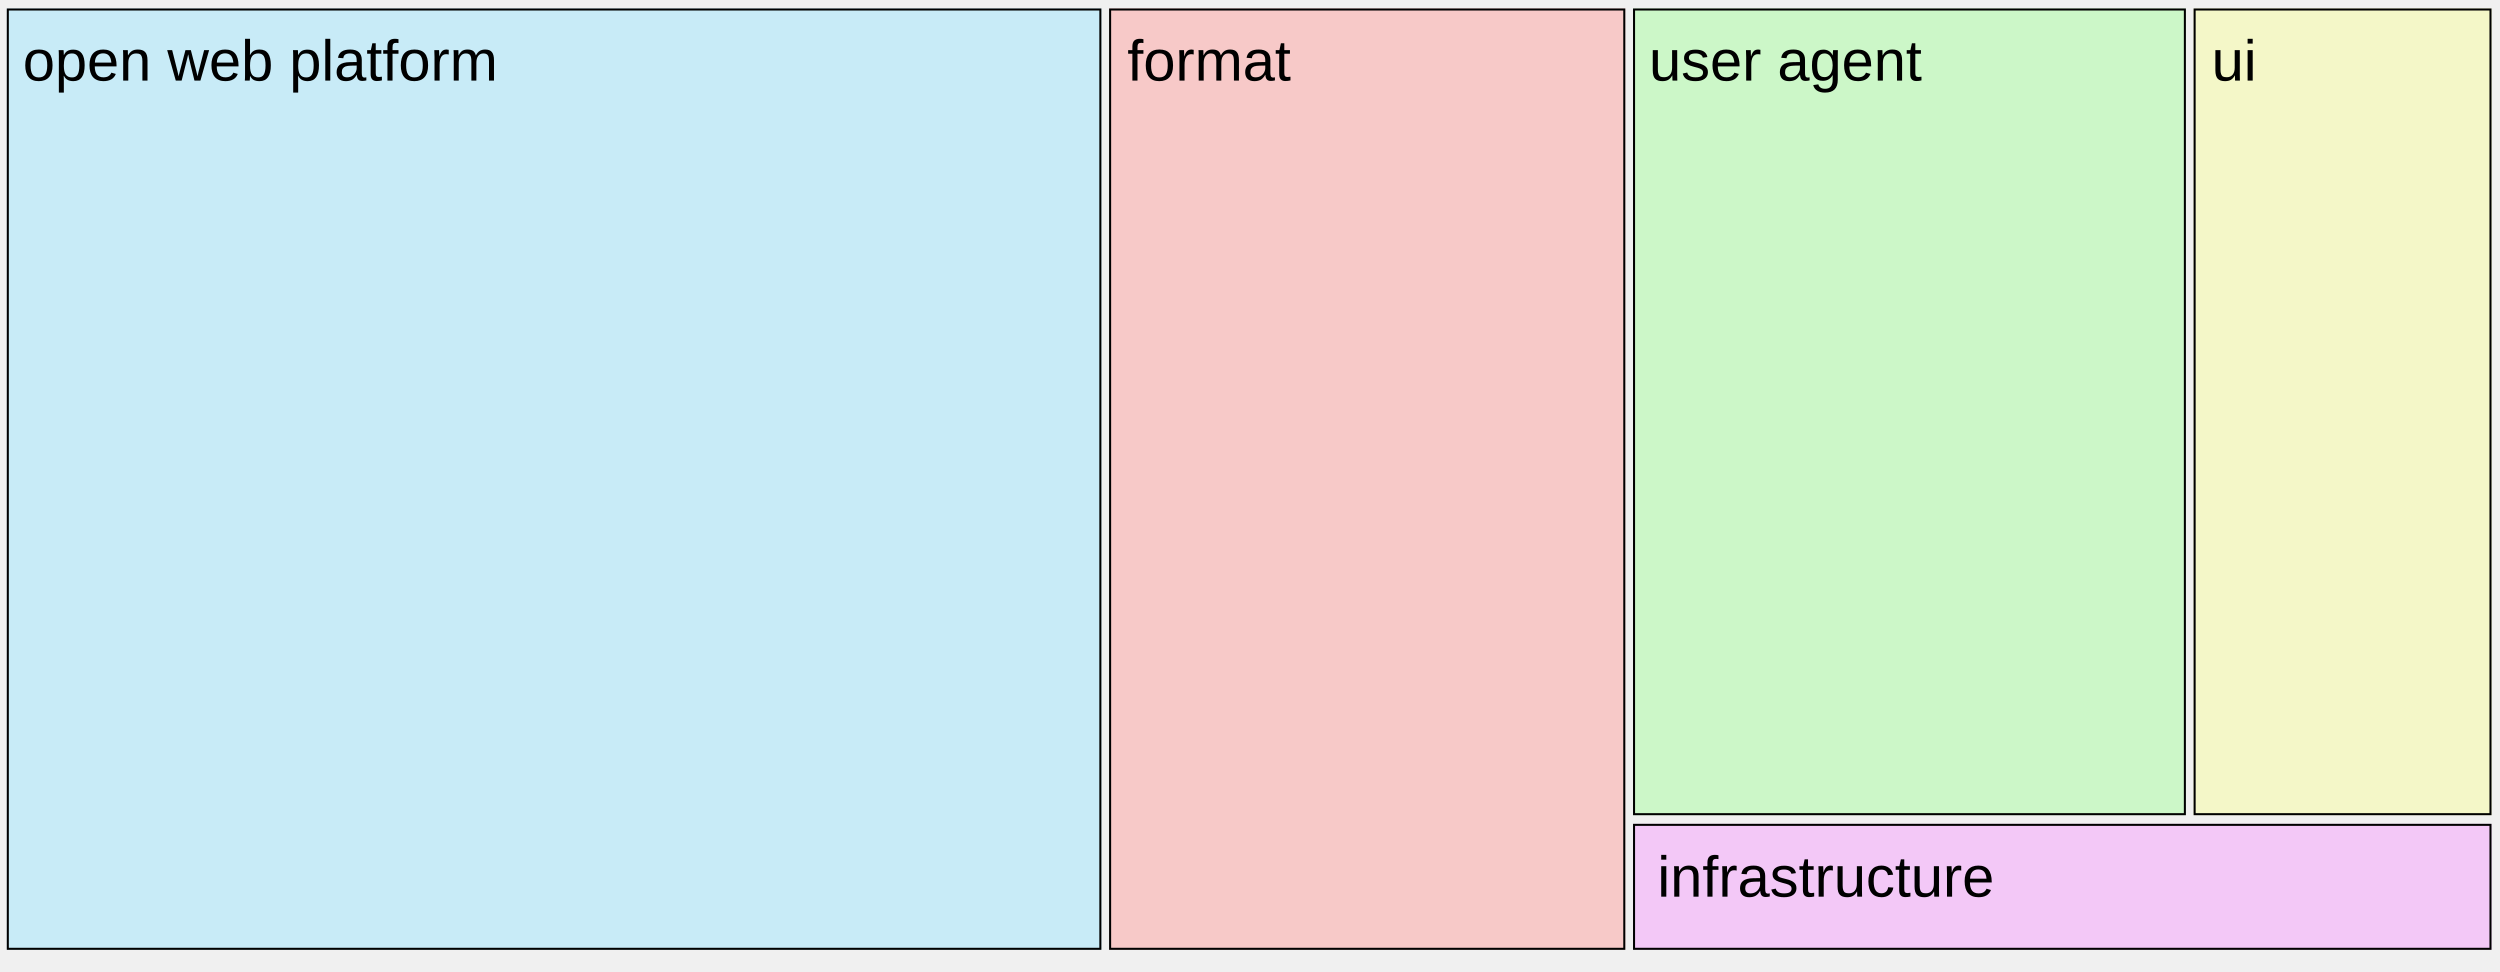
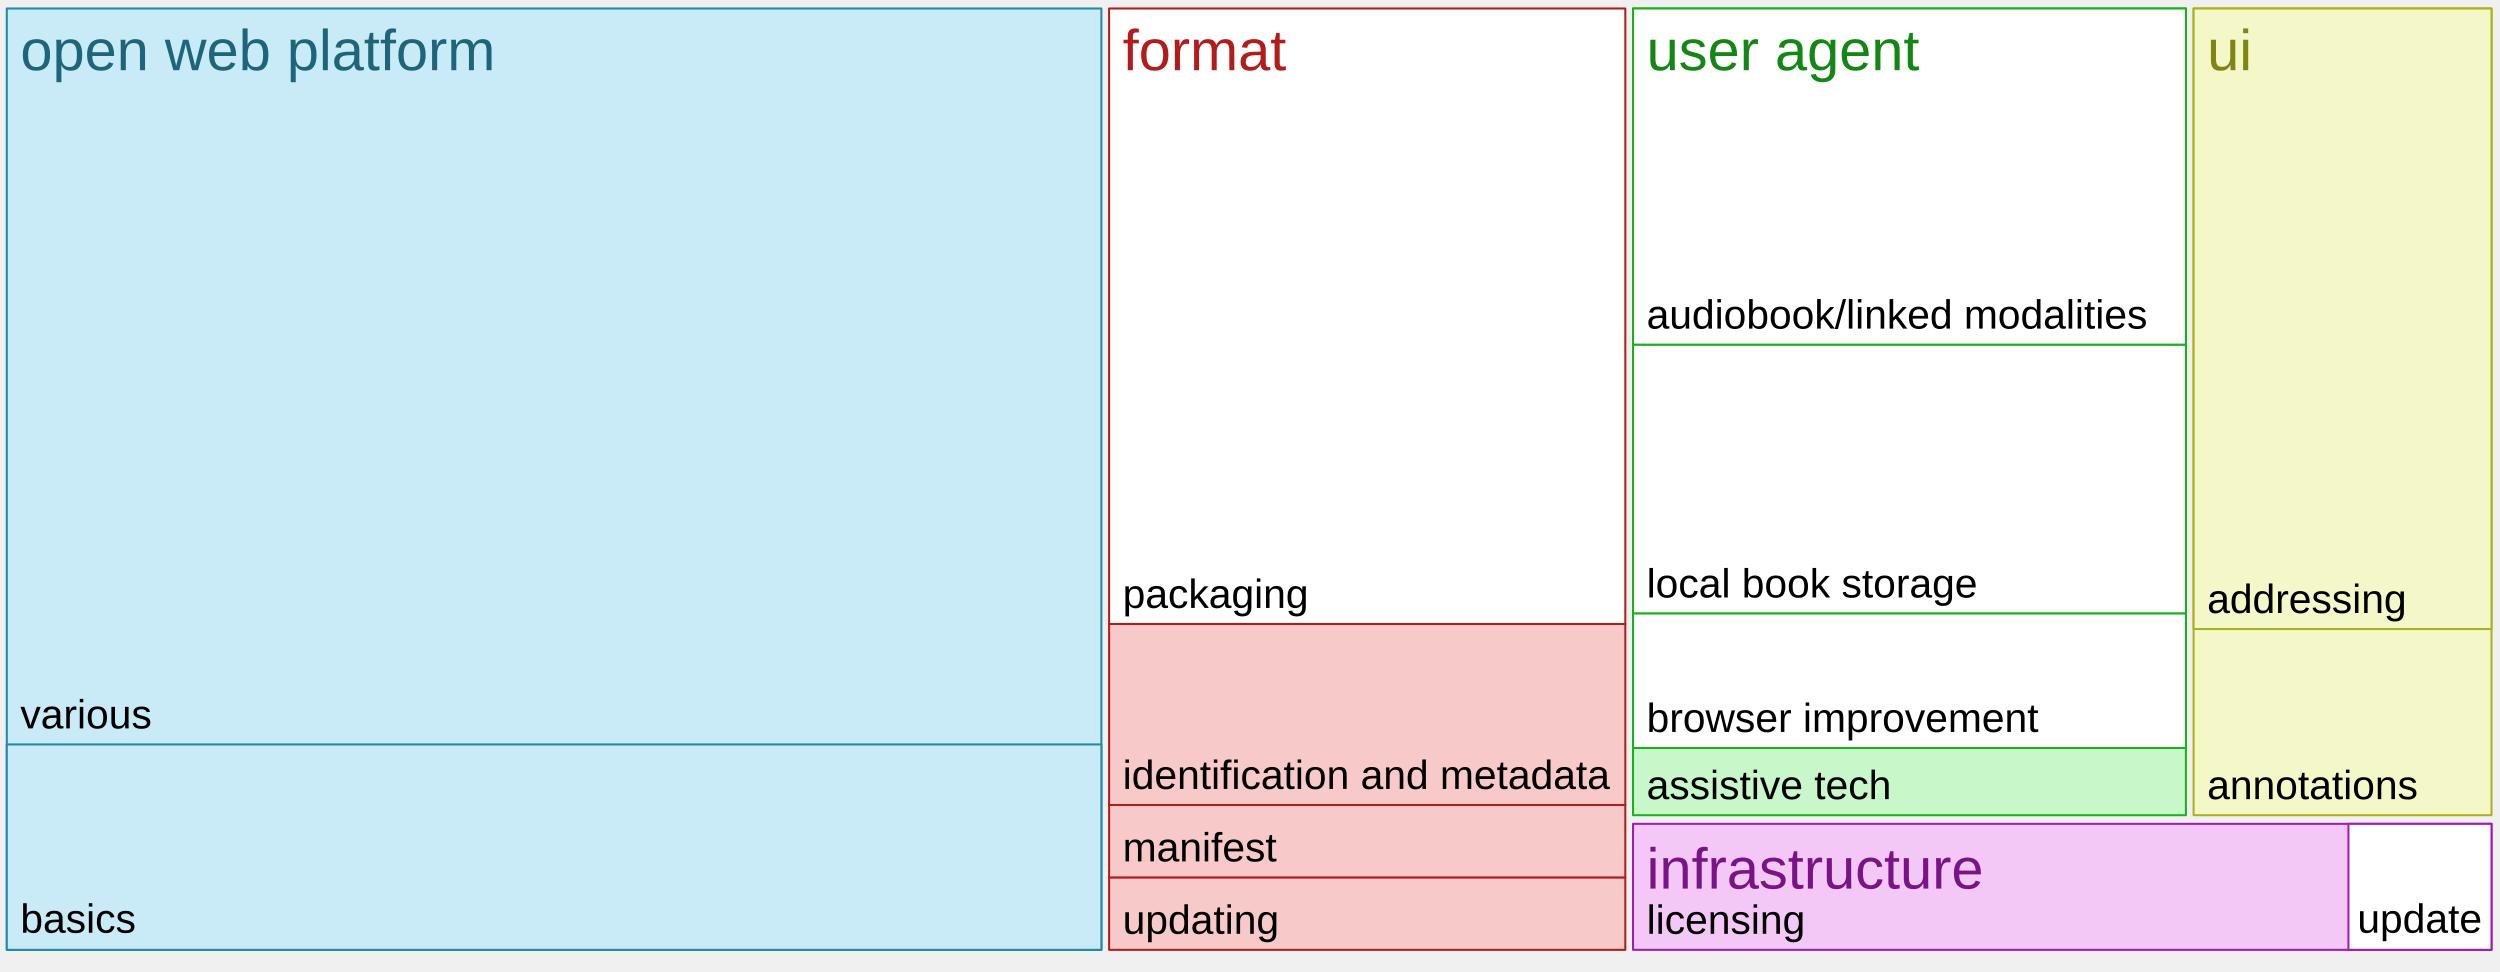
- <svg xmlns="http://www.w3.org/2000/svg" width="100%" height="100%" viewBox="0 0 368 143" version="1.1" xml:space="preserve" style="fill-rule:evenodd;clip-rule:evenodd;stroke-linejoin:round;stroke-miterlimit:2;">
+ <svg xmlns="http://www.w3.org/2000/svg" width="100%" height="100%" viewBox="0 0 368 143" version="1.1" xml:space="preserve" style="fill-rule:evenodd;clip-rule:evenodd;stroke-linecap:round;stroke-linejoin:round;stroke-miterlimit:1.5;">
  <rect id="treemap" x="0" y="0" width="368" height="143" style="fill:none;" />
-   <rect x="1" y="1.249" width="161.123" height="138.565" style="fill:#c8ebf7;" />
-   <path d="M162.123,139.814l-161.123,0l0,-138.565l161.123,0l0,138.565Zm-160.823,-138.265l0,137.965l160.523,0l0,-137.965l-160.523,0Z" />
-   <rect x="163.259" y="1.249" width="75.986" height="138.565" style="fill:#f7c9c8;" />
-   <path d="M239.245,139.814l-75.986,0l0,-138.565l75.986,0l0,138.565Zm-75.686,-138.265l0,137.965l75.386,0l0,-137.965l-75.386,0Z" />
-   <rect x="240.381" y="1.249" width="81.383" height="118.748" style="fill:#ccf7c8;" />
-   <path d="M321.763,119.997l-81.382,0l0,-118.748l81.382,0l0,118.748Zm-81.082,-118.448l0,118.148l80.782,0l0,-118.148l-80.782,0Z" />
-   <rect x="240.381" y="121.267" width="126.37" height="18.547" style="fill:#f3c8f7;" />
-   <path d="M366.75,139.814l-126.369,0l0,-18.547l126.369,0l0,18.547Zm-126.069,-18.247l0,17.947l125.769,0l0,-17.947l-125.769,0Z" />
-   <rect x="322.899" y="1.249" width="43.851" height="118.748" style="fill:#f4f7c8;" />
-   <path d="M366.75,119.997l-43.851,0l0,-118.748l43.851,0l0,118.748Zm-43.551,-118.448l0,118.148l43.251,0l0,-118.148l-43.251,0Z" />
-   <text x="3.361px" y="11.864px" style="font-family:'ArialMT', 'Arial', sans-serif;font-size:8.498px;">open web platform</text>
-   <text x="165.938px" y="11.864px" style="font-family:'ArialMT', 'Arial', sans-serif;font-size:8.498px;">format</text>
-   <text x="242.742px" y="11.864px" style="font-family:'ArialMT', 'Arial', sans-serif;font-size:8.498px;">user agent</text>
-   <text x="325.557px" y="11.864px" style="font-family:'ArialMT', 'Arial', sans-serif;font-size:8.498px;">ui</text>
-   <text x="243.967px" y="131.993px" style="font-family:'ArialMT', 'Arial', sans-serif;font-size:8.498px;">infrastructure</text>
+   <rect x="1" y="1.249" width="161.123" height="138.565" style="fill:#c8ebf7;stroke:#2388a9;stroke-width:0.3px;" />
+   <rect x="1" y="109.582" width="161.123" height="30.232" style="fill:#c8ebf7;stroke:#2388a9;stroke-width:0.3px;" />
+   <rect x="163.259" y="129.155" width="75.986" height="10.659" style="fill:#f7c9c8;stroke:#b21c1a;stroke-width:0.3px;" />
+   <rect x="163.259" y="118.496" width="75.986" height="10.659" style="fill:#f7c9c8;stroke:#b21c1a;stroke-width:0.3px;" />
+   <rect x="163.259" y="91.849" width="75.986" height="26.647" style="fill:#f7c9c8;stroke:#b21c1a;stroke-width:0.3px;" />
+   <rect x="163.259" y="1.249" width="75.986" height="90.6" style="fill:#fff;stroke:#b21c1a;stroke-width:0.3px;" />
+   <rect x="240.381" y="1.249" width="81.383" height="118.748" style="fill:#c8f7c9;stroke:#1ab21c;stroke-width:0.3px;" />
+   <rect x="240.381" y="50.728" width="81.383" height="39.583" style="fill:#fff;stroke:#1ab21c;stroke-width:0.3px;" />
+   <rect x="240.381" y="90.31" width="81.383" height="19.791" style="fill:#fff;stroke:#1ab21c;stroke-width:0.3px;" />
+   <rect x="240.381" y="1.249" width="81.383" height="49.478" style="fill:#fff;stroke:#1ab21c;stroke-width:0.3px;" />
+   <rect x="240.381" y="121.267" width="126.37" height="18.547" style="fill:#f3c8f7;stroke:#a31ab2;stroke-width:0.3px;" />
+   <rect x="345.689" y="121.267" width="21.062" height="18.547" style="fill:#fff;stroke:#a31ab2;stroke-width:0.3px;" />
+   <rect x="322.899" y="1.249" width="43.851" height="118.748" style="fill:#f4f7c8;stroke:#aab21a;stroke-width:0.3px;" />
+   <rect x="322.899" y="1.249" width="43.851" height="91.345" style="fill:#f4f7c8;stroke:#aab21a;stroke-width:0.3px;" />
+   <text x="3px" y="10.337px" style="font-family:'ArialMT', 'Arial', sans-serif;font-size:8.498px;fill:#1f657a;">open web platform</text>
+   <text x="165.259px" y="137.453px" style="font-family:'ArialMT', 'Arial', sans-serif;font-size:6px;">updating</text>
+   <text x="3px" y="107.221px" style="font-family:'ArialMT', 'Arial', sans-serif;font-size:6px;">various</text>
+   <text x="3px" y="137.298px" style="font-family:'ArialMT', 'Arial', sans-serif;font-size:6px;">basics</text>
+   <text x="165.259px" y="126.794px" style="font-family:'ArialMT', 'Arial', sans-serif;font-size:6px;">manifest</text>
+   <text x="165.259px" y="116.135px" style="font-family:'ArialMT', 'Arial', sans-serif;font-size:6px;">identiﬁcation and metadata</text>
+   <text x="165.259px" y="89.488px" style="font-family:'ArialMT', 'Arial', sans-serif;font-size:6px;">packaging</text>
+   <text x="242.381px" y="117.636px" style="font-family:'ArialMT', 'Arial', sans-serif;font-size:6px;">assistive tech</text>
+   <text x="242.381px" y="107.741px" style="font-family:'ArialMT', 'Arial', sans-serif;font-size:6px;">browser improvement</text>
+   <text x="242.381px" y="87.949px" style="font-family:'ArialMT', 'Arial', sans-serif;font-size:6px;">local book storage</text>
+   <text x="242.381px" y="48.367px" style="font-family:'ArialMT', 'Arial', sans-serif;font-size:6px;">audiobook/linked modalities</text>
+   <text x="324.899px" y="90.233px" style="font-family:'ArialMT', 'Arial', sans-serif;font-size:6px;">addressing</text>
+   <text x="324.899px" y="117.636px" style="font-family:'ArialMT', 'Arial', sans-serif;font-size:6px;">annotations</text>
+   <text x="347px" y="137.298px" style="font-family:'ArialMT', 'Arial', sans-serif;font-size:6px;">update</text>
+   <text x="242.381px" y="137.453px" style="font-family:'ArialMT', 'Arial', sans-serif;font-size:6px;">licensing</text>
+   <text x="165.259px" y="10.337px" style="font-family:'ArialMT', 'Arial', sans-serif;font-size:8.498px;fill:#b21c1a;">format</text>
+   <text x="242.381px" y="10.337px" style="font-family:'ArialMT', 'Arial', sans-serif;font-size:8.498px;fill:#138613;">user agent</text>
+   <text x="324.899px" y="10.337px" style="font-family:'ArialMT', 'Arial', sans-serif;font-size:8.498px;fill:#808613;">ui</text>
+   <text x="242.381px" y="130.807px" style="font-family:'ArialMT', 'Arial', sans-serif;font-size:8.498px;fill:#7a1386;">infrastructure</text>
</svg>
